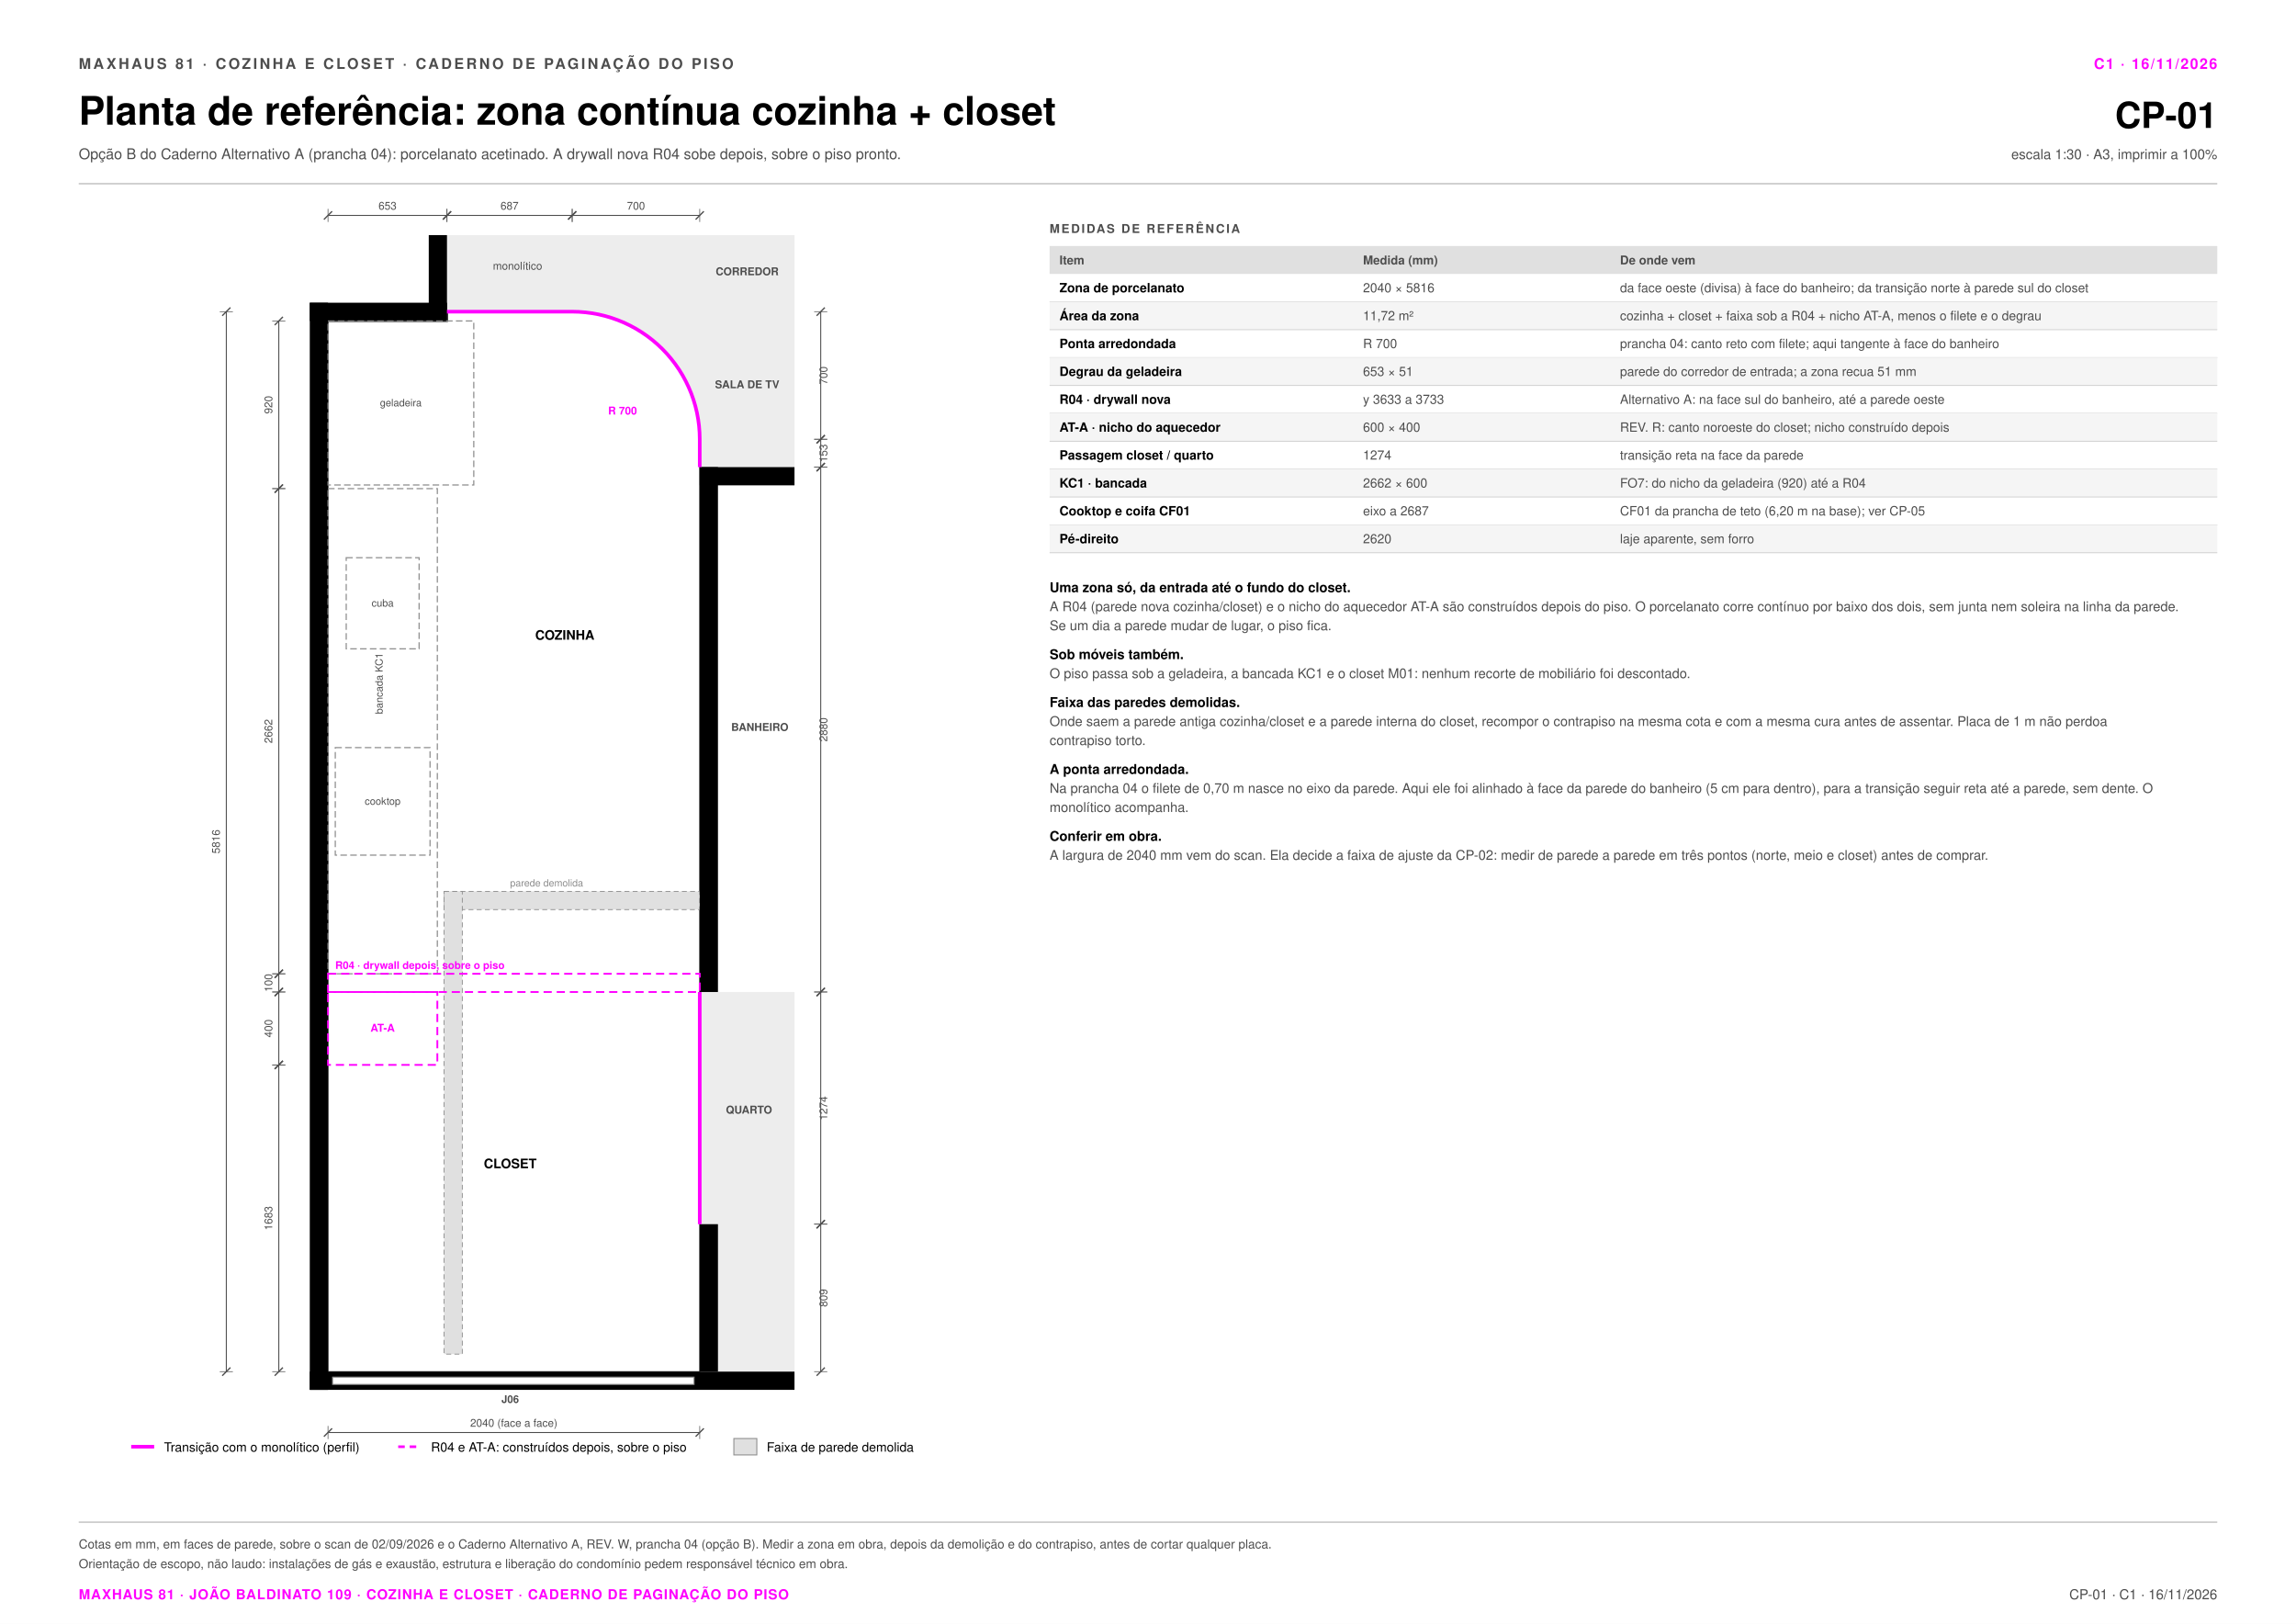
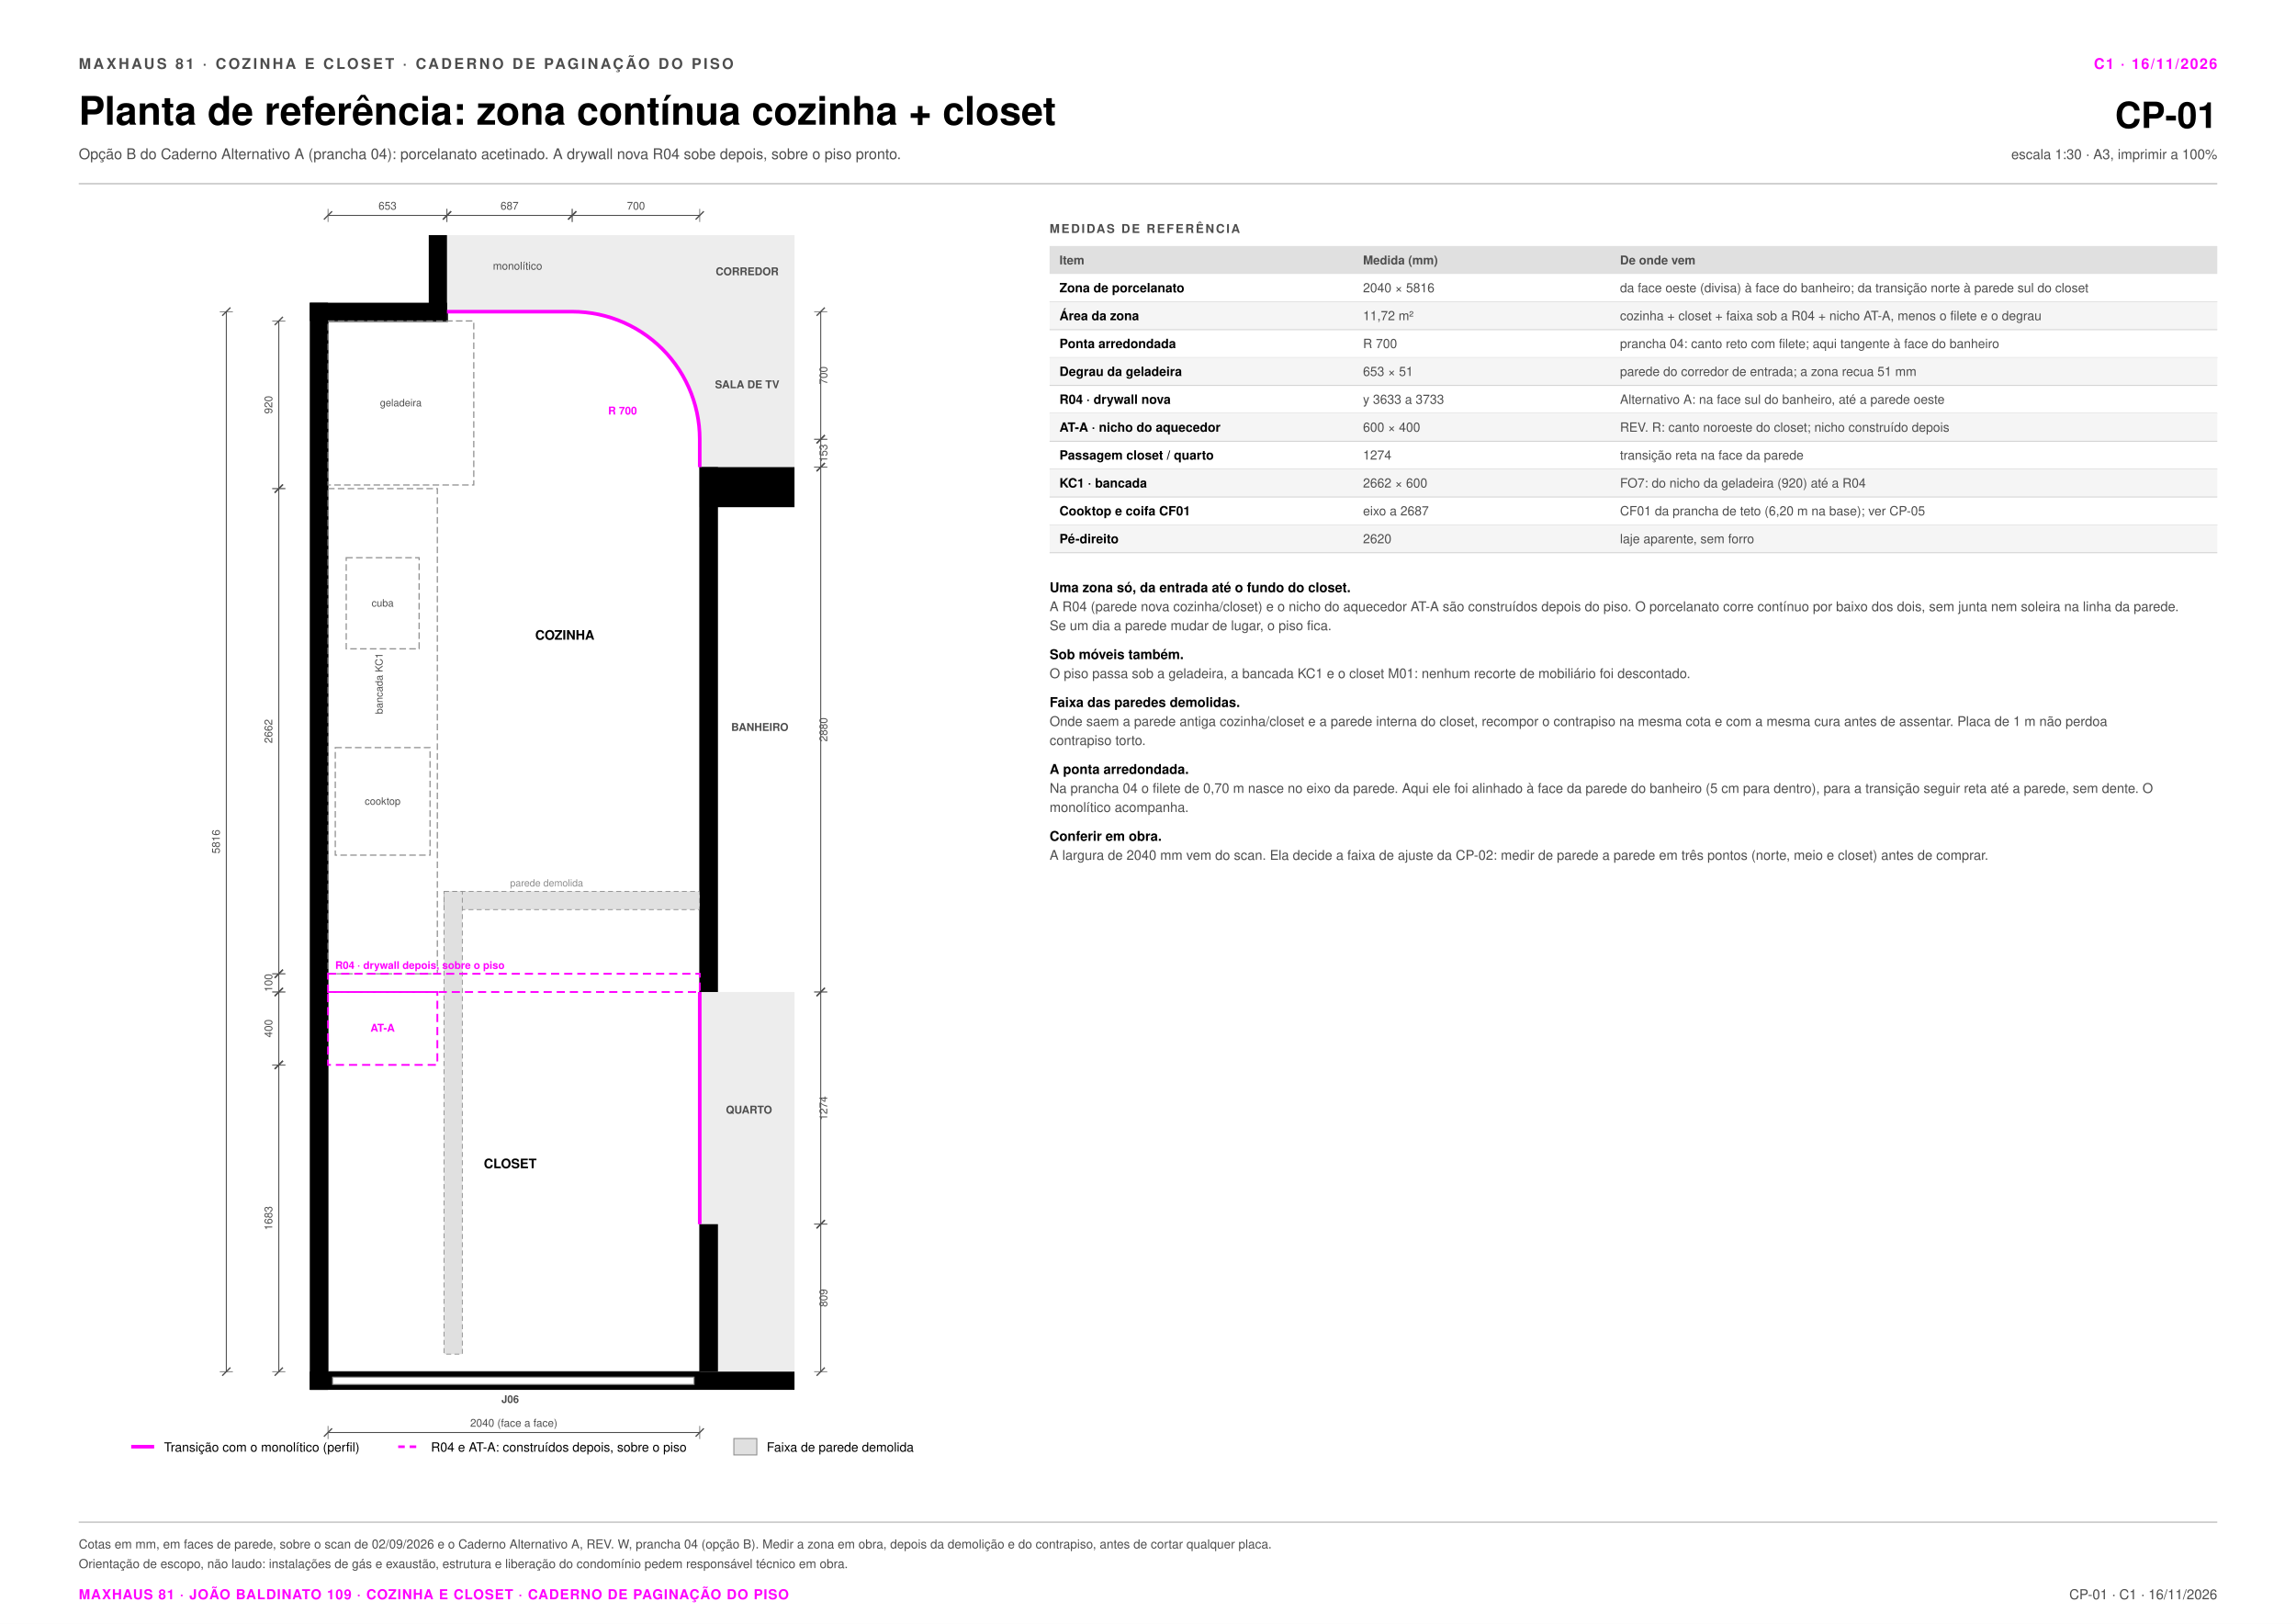
<svg xmlns="http://www.w3.org/2000/svg" viewBox="0 0 1400 990" width="1400" height="990">
  <rect x="0.00" y="0.00" width="1400.00" height="990.00" fill="#ffffff" />
  <text x="48.0" y="42.0" font-family="Helvetica, Arial, sans-serif" font-size="9.0" fill="#4d4d4d" font-weight="bold" text-anchor="start" letter-spacing="1.40">MAXHAUS 81  ·  COZINHA E CLOSET  ·  CADERNO DE PAGINAÇÃO DO PISO</text>
  <text x="48.0" y="76.0" font-family="Helvetica, Arial, sans-serif" font-size="24.0" fill="#000000" font-weight="bold" text-anchor="start">Planta de referência: zona contínua cozinha + closet</text>
  <text x="48.0" y="97.0" font-family="Helvetica, Arial, sans-serif" font-size="9.0" fill="#4d4d4d" font-weight="normal" text-anchor="start">Opção B do Caderno Alternativo A (prancha 04): porcelanato acetinado. A drywall nova R04 sobe depois, sobre o piso pronto.</text>
  <text x="1352.0" y="42.0" font-family="Helvetica, Arial, sans-serif" font-size="9.0" fill="#ff00ff" font-weight="bold" text-anchor="end" letter-spacing="0.80">C1  ·  16/11/2026</text>
  <text x="1352.0" y="78.0" font-family="Helvetica, Arial, sans-serif" font-size="22.0" fill="#000000" font-weight="bold" text-anchor="end">CP-01</text>
  <text x="1352.0" y="97.0" font-family="Helvetica, Arial, sans-serif" font-size="8.4" fill="#4d4d4d" font-weight="normal" text-anchor="end">escala 1:30  ·  A3, imprimir a 100%</text>
  <line x1="48.00" y1="112.00" x2="1352.00" y2="112.00" stroke="#cccccc" stroke-width="1.00" />
  <line x1="48.00" y1="928.00" x2="1352.00" y2="928.00" stroke="#cccccc" stroke-width="1.00" />
  <text x="48.0" y="944.0" font-family="Helvetica, Arial, sans-serif" font-size="7.6" fill="#4d4d4d" font-weight="normal" text-anchor="start">Cotas em mm, em faces de parede, sobre o scan de 02/09/2026 e o Caderno Alternativo A, REV. W, prancha 04 (opção B). Medir a zona em obra, depois da demolição e do contrapiso, antes de cortar qualquer placa.</text>
  <text x="48.0" y="956.0" font-family="Helvetica, Arial, sans-serif" font-size="7.6" fill="#4d4d4d" font-weight="normal" text-anchor="start">Orientação de escopo, não laudo: instalações de gás e exaustão, estrutura e liberação do condomínio pedem responsável técnico em obra.</text>
  <text x="48.0" y="975.0" font-family="Helvetica, Arial, sans-serif" font-size="8.4" fill="#ff00ff" font-weight="bold" text-anchor="start" letter-spacing="0.50">MAXHAUS 81  ·  JOÃO BALDINATO 109  ·  COZINHA E CLOSET  ·  CADERNO DE PAGINAÇÃO DO PISO</text>
  <text x="1352.0" y="975.0" font-family="Helvetica, Arial, sans-serif" font-size="8.4" fill="#4d4d4d" font-weight="normal" text-anchor="end">CP-01   ·   C1  ·  16/11/2026</text>
  <rect x="272.56" y="143.33" width="211.89" height="141.44" fill="#ededed" />
  <rect x="426.67" y="604.78" width="57.78" height="231.44" fill="#ededed" />
  <path d="M200.00 196.00 L272.89 196.00 L272.89 190.00 L348.89 190.00 L348.89 190.33 L351.93 190.39 L354.97 190.57 L357.99 190.87 L361.00 191.29 L364.00 191.82 L366.97 192.47 L369.91 193.24 L372.82 194.12 L375.69 195.12 L378.53 196.23 L381.31 197.45 L384.05 198.77 L386.73 200.21 L389.35 201.75 L391.91 203.39 L394.41 205.12 L396.83 206.96 L399.19 208.89 L401.46 210.91 L403.65 213.02 L405.76 215.21 L407.78 217.48 L409.71 219.83 L411.54 222.26 L413.28 224.75 L414.92 227.31 L416.46 229.94 L417.89 232.62 L419.22 235.35 L420.44 238.14 L421.55 240.97 L422.54 243.85 L423.43 246.76 L424.19 249.70 L424.85 252.67 L425.38 255.66 L425.80 258.68 L426.09 261.70 L426.27 264.74 L426.33 267.78 L426.67 267.78 L426.67 836.22 L200.00 836.22 Z" fill="#ffffff" stroke="#000000" stroke-width="0.50" />
  <rect x="270.78" y="543.44" width="155.89" height="11.11" fill="#e0e0e0" stroke="#8c8c8c" stroke-width="0.50" stroke-dasharray="3 2" />
  <rect x="270.78" y="543.44" width="11.11" height="282.11" fill="#e0e0e0" stroke="#8c8c8c" stroke-width="0.50" stroke-dasharray="3 2" />
  <rect x="188.89" y="184.56" width="11.11" height="662.78" fill="#000000" />
  <rect x="188.89" y="184.56" width="83.67" height="11.11" fill="#000000" />
  <rect x="261.44" y="143.33" width="11.11" height="52.33" fill="#000000" />
  <rect x="188.89" y="836.22" width="295.56" height="11.11" fill="#000000" />
  <rect x="426.67" y="284.78" width="11.11" height="320.00" fill="#000000" />
-   <rect x="426.67" y="284.78" width="57.78" height="11.11" fill="#000000" />
+   <rect x="426.67" y="284.78" width="57.78" height="24.44" fill="#000000" />
  <rect x="426.67" y="746.33" width="11.11" height="89.89" fill="#000000" />
  <rect x="202.78" y="839.56" width="220.44" height="4.44" fill="#ffffff" stroke="#8c8c8c" stroke-width="0.60" />
  <path d="M272.56 190.00 L348.89 190.00 L348.89 190.00 L352.96 190.11 L357.02 190.43 L361.06 190.96 L365.06 191.70 L369.02 192.65 L372.92 193.81 L376.76 195.17 L380.52 196.72 L384.20 198.48 L387.78 200.42 L391.25 202.55 L394.61 204.85 L397.84 207.33 L400.93 209.98 L403.89 212.78 L406.69 215.73 L409.33 218.83 L411.81 222.06 L414.12 225.42 L416.25 228.89 L418.19 232.47 L419.94 236.14 L421.50 239.90 L422.86 243.74 L424.02 247.65 L424.97 251.61 L425.71 255.61 L426.24 259.65 L426.56 263.71 L426.67 267.78 L426.67 284.78" fill="none" stroke="#ff00ff" stroke-width="2.20" />
  <line x1="426.67" y1="604.78" x2="426.67" y2="746.33" stroke="#ff00ff" stroke-width="2.20" />
  <rect x="200.00" y="195.67" width="88.89" height="100.00" fill="none" stroke="#8c8c8c" stroke-width="0.70" stroke-dasharray="4 2" />
  <rect x="200.00" y="297.89" width="66.67" height="295.78" fill="none" stroke="#8c8c8c" stroke-width="0.70" stroke-dasharray="4 2" />
  <rect x="204.44" y="455.78" width="57.78" height="65.56" fill="none" stroke="#8c8c8c" stroke-width="0.70" stroke-dasharray="4 2" />
  <rect x="211.11" y="340.00" width="44.44" height="55.56" fill="none" stroke="#8c8c8c" stroke-width="0.70" stroke-dasharray="4 2" />
  <text x="244.4" y="247.7" font-family="Helvetica, Arial, sans-serif" font-size="6.2" fill="#4d4d4d" font-weight="normal" text-anchor="middle">geladeira</text>
  <text x="233.3" y="416.7" font-family="Helvetica, Arial, sans-serif" font-size="6.2" fill="#4d4d4d" font-weight="normal" text-anchor="middle" transform="rotate(-90.0 233.3 416.7)">bancada KC1</text>
  <text x="233.3" y="490.6" font-family="Helvetica, Arial, sans-serif" font-size="6.2" fill="#4d4d4d" font-weight="normal" text-anchor="middle">cooktop</text>
  <text x="233.3" y="369.8" font-family="Helvetica, Arial, sans-serif" font-size="6.2" fill="#4d4d4d" font-weight="normal" text-anchor="middle">cuba</text>
  <rect x="200.00" y="593.67" width="226.67" height="11.11" fill="none" stroke="#ff00ff" stroke-width="1.10" stroke-dasharray="5 3" />
  <text x="204.4" y="590.7" font-family="Helvetica, Arial, sans-serif" font-size="6.4" fill="#ff00ff" font-weight="bold" text-anchor="start">R04 · drywall depois, sobre o piso</text>
  <rect x="200.00" y="604.78" width="66.67" height="44.44" fill="none" stroke="#ff00ff" stroke-width="1.10" stroke-dasharray="5 3" />
  <text x="233.3" y="629.0" font-family="Helvetica, Arial, sans-serif" font-size="6.6" fill="#ff00ff" font-weight="bold" text-anchor="middle">AT-A</text>
  <text x="455.6" y="167.8" font-family="Helvetica, Arial, sans-serif" font-size="6.6" fill="#4d4d4d" font-weight="bold" text-anchor="middle">CORREDOR</text>
  <text x="455.6" y="236.7" font-family="Helvetica, Arial, sans-serif" font-size="6.6" fill="#4d4d4d" font-weight="bold" text-anchor="middle">SALA DE TV</text>
  <text x="463.3" y="445.6" font-family="Helvetica, Arial, sans-serif" font-size="6.6" fill="#4d4d4d" font-weight="bold" text-anchor="middle">BANHEIRO</text>
  <text x="456.7" y="678.9" font-family="Helvetica, Arial, sans-serif" font-size="6.6" fill="#4d4d4d" font-weight="bold" text-anchor="middle">QUARTO</text>
  <text x="315.6" y="164.4" font-family="Helvetica, Arial, sans-serif" font-size="6.6" fill="#4d4d4d" font-weight="normal" text-anchor="middle">monolítico</text>
  <line x1="170.00" y1="195.67" x2="170.00" y2="297.89" stroke="#4d4d4d" stroke-width="0.60" />
  <line x1="167.50" y1="198.17" x2="172.50" y2="193.17" stroke="#4d4d4d" stroke-width="0.80" />
  <line x1="166.00" y1="195.67" x2="174.00" y2="195.67" stroke="#4d4d4d" stroke-width="0.40" />
  <line x1="167.50" y1="300.39" x2="172.50" y2="295.39" stroke="#4d4d4d" stroke-width="0.80" />
  <line x1="166.00" y1="297.89" x2="174.00" y2="297.89" stroke="#4d4d4d" stroke-width="0.40" />
  <text x="166.0" y="246.8" font-family="Helvetica, Arial, sans-serif" font-size="6.6" fill="#4d4d4d" font-weight="normal" text-anchor="middle" transform="rotate(-90.0 166.0 246.8)">920</text>
  <line x1="170.00" y1="297.89" x2="170.00" y2="593.67" stroke="#4d4d4d" stroke-width="0.60" />
  <line x1="167.50" y1="300.39" x2="172.50" y2="295.39" stroke="#4d4d4d" stroke-width="0.80" />
  <line x1="166.00" y1="297.89" x2="174.00" y2="297.89" stroke="#4d4d4d" stroke-width="0.40" />
  <line x1="167.50" y1="596.17" x2="172.50" y2="591.17" stroke="#4d4d4d" stroke-width="0.80" />
  <line x1="166.00" y1="593.67" x2="174.00" y2="593.67" stroke="#4d4d4d" stroke-width="0.40" />
  <text x="166.0" y="445.8" font-family="Helvetica, Arial, sans-serif" font-size="6.6" fill="#4d4d4d" font-weight="normal" text-anchor="middle" transform="rotate(-90.0 166.0 445.8)">2662</text>
  <line x1="170.00" y1="593.67" x2="170.00" y2="604.78" stroke="#4d4d4d" stroke-width="0.60" />
  <line x1="167.50" y1="596.17" x2="172.50" y2="591.17" stroke="#4d4d4d" stroke-width="0.80" />
  <line x1="166.00" y1="593.67" x2="174.00" y2="593.67" stroke="#4d4d4d" stroke-width="0.40" />
  <line x1="167.50" y1="607.28" x2="172.50" y2="602.28" stroke="#4d4d4d" stroke-width="0.80" />
  <line x1="166.00" y1="604.78" x2="174.00" y2="604.78" stroke="#4d4d4d" stroke-width="0.40" />
  <text x="166.0" y="599.2" font-family="Helvetica, Arial, sans-serif" font-size="6.6" fill="#4d4d4d" font-weight="normal" text-anchor="middle" transform="rotate(-90.0 166.0 599.2)">100</text>
  <line x1="170.00" y1="604.78" x2="170.00" y2="649.22" stroke="#4d4d4d" stroke-width="0.60" />
  <line x1="167.50" y1="607.28" x2="172.50" y2="602.28" stroke="#4d4d4d" stroke-width="0.80" />
  <line x1="166.00" y1="604.78" x2="174.00" y2="604.78" stroke="#4d4d4d" stroke-width="0.40" />
  <line x1="167.50" y1="651.72" x2="172.50" y2="646.72" stroke="#4d4d4d" stroke-width="0.80" />
  <line x1="166.00" y1="649.22" x2="174.00" y2="649.22" stroke="#4d4d4d" stroke-width="0.40" />
  <text x="166.0" y="627.0" font-family="Helvetica, Arial, sans-serif" font-size="6.6" fill="#4d4d4d" font-weight="normal" text-anchor="middle" transform="rotate(-90.0 166.0 627.0)">400</text>
  <line x1="170.00" y1="649.22" x2="170.00" y2="836.22" stroke="#4d4d4d" stroke-width="0.60" />
  <line x1="167.50" y1="651.72" x2="172.50" y2="646.72" stroke="#4d4d4d" stroke-width="0.80" />
  <line x1="166.00" y1="649.22" x2="174.00" y2="649.22" stroke="#4d4d4d" stroke-width="0.40" />
  <line x1="167.50" y1="838.72" x2="172.50" y2="833.72" stroke="#4d4d4d" stroke-width="0.80" />
  <line x1="166.00" y1="836.22" x2="174.00" y2="836.22" stroke="#4d4d4d" stroke-width="0.40" />
  <text x="166.0" y="742.7" font-family="Helvetica, Arial, sans-serif" font-size="6.6" fill="#4d4d4d" font-weight="normal" text-anchor="middle" transform="rotate(-90.0 166.0 742.7)">1683</text>
  <line x1="138.00" y1="190.00" x2="138.00" y2="836.22" stroke="#4d4d4d" stroke-width="0.60" />
  <line x1="135.50" y1="192.50" x2="140.50" y2="187.50" stroke="#4d4d4d" stroke-width="0.80" />
  <line x1="134.00" y1="190.00" x2="142.00" y2="190.00" stroke="#4d4d4d" stroke-width="0.40" />
  <line x1="135.50" y1="838.72" x2="140.50" y2="833.72" stroke="#4d4d4d" stroke-width="0.80" />
  <line x1="134.00" y1="836.22" x2="142.00" y2="836.22" stroke="#4d4d4d" stroke-width="0.40" />
  <text x="134.0" y="513.1" font-family="Helvetica, Arial, sans-serif" font-size="6.6" fill="#4d4d4d" font-weight="normal" text-anchor="middle" transform="rotate(-90.0 134.0 513.1)">5816</text>
  <line x1="500.44" y1="190.00" x2="500.44" y2="267.78" stroke="#4d4d4d" stroke-width="0.60" />
  <line x1="497.94" y1="192.50" x2="502.94" y2="187.50" stroke="#4d4d4d" stroke-width="0.80" />
  <line x1="496.44" y1="190.00" x2="504.44" y2="190.00" stroke="#4d4d4d" stroke-width="0.40" />
  <line x1="497.94" y1="270.28" x2="502.94" y2="265.28" stroke="#4d4d4d" stroke-width="0.80" />
  <line x1="496.44" y1="267.78" x2="504.44" y2="267.78" stroke="#4d4d4d" stroke-width="0.40" />
  <text x="504.4" y="228.9" font-family="Helvetica, Arial, sans-serif" font-size="6.6" fill="#4d4d4d" font-weight="normal" text-anchor="middle" transform="rotate(-90.0 504.4 228.9)">700</text>
  <line x1="500.44" y1="267.78" x2="500.44" y2="284.78" stroke="#4d4d4d" stroke-width="0.60" />
  <line x1="497.94" y1="270.28" x2="502.94" y2="265.28" stroke="#4d4d4d" stroke-width="0.80" />
  <line x1="496.44" y1="267.78" x2="504.44" y2="267.78" stroke="#4d4d4d" stroke-width="0.40" />
  <line x1="497.94" y1="287.28" x2="502.94" y2="282.28" stroke="#4d4d4d" stroke-width="0.80" />
  <line x1="496.44" y1="284.78" x2="504.44" y2="284.78" stroke="#4d4d4d" stroke-width="0.40" />
  <text x="504.4" y="276.3" font-family="Helvetica, Arial, sans-serif" font-size="6.6" fill="#4d4d4d" font-weight="normal" text-anchor="middle" transform="rotate(-90.0 504.4 276.3)">153</text>
  <line x1="500.44" y1="284.78" x2="500.44" y2="604.78" stroke="#4d4d4d" stroke-width="0.60" />
  <line x1="497.94" y1="287.28" x2="502.94" y2="282.28" stroke="#4d4d4d" stroke-width="0.80" />
  <line x1="496.44" y1="284.78" x2="504.44" y2="284.78" stroke="#4d4d4d" stroke-width="0.40" />
  <line x1="497.94" y1="607.28" x2="502.94" y2="602.28" stroke="#4d4d4d" stroke-width="0.80" />
  <line x1="496.44" y1="604.78" x2="504.44" y2="604.78" stroke="#4d4d4d" stroke-width="0.40" />
  <text x="504.4" y="444.8" font-family="Helvetica, Arial, sans-serif" font-size="6.6" fill="#4d4d4d" font-weight="normal" text-anchor="middle" transform="rotate(-90.0 504.4 444.8)">2880</text>
  <line x1="500.44" y1="604.78" x2="500.44" y2="746.33" stroke="#4d4d4d" stroke-width="0.60" />
  <line x1="497.94" y1="607.28" x2="502.94" y2="602.28" stroke="#4d4d4d" stroke-width="0.80" />
  <line x1="496.44" y1="604.78" x2="504.44" y2="604.78" stroke="#4d4d4d" stroke-width="0.40" />
  <line x1="497.94" y1="748.83" x2="502.94" y2="743.83" stroke="#4d4d4d" stroke-width="0.80" />
  <line x1="496.44" y1="746.33" x2="504.44" y2="746.33" stroke="#4d4d4d" stroke-width="0.40" />
  <text x="504.4" y="675.6" font-family="Helvetica, Arial, sans-serif" font-size="6.6" fill="#4d4d4d" font-weight="normal" text-anchor="middle" transform="rotate(-90.0 504.4 675.6)">1274</text>
  <line x1="500.44" y1="746.33" x2="500.44" y2="836.22" stroke="#4d4d4d" stroke-width="0.60" />
  <line x1="497.94" y1="748.83" x2="502.94" y2="743.83" stroke="#4d4d4d" stroke-width="0.80" />
  <line x1="496.44" y1="746.33" x2="504.44" y2="746.33" stroke="#4d4d4d" stroke-width="0.40" />
  <line x1="497.94" y1="838.72" x2="502.94" y2="833.72" stroke="#4d4d4d" stroke-width="0.80" />
  <line x1="496.44" y1="836.22" x2="504.44" y2="836.22" stroke="#4d4d4d" stroke-width="0.40" />
  <text x="504.4" y="791.3" font-family="Helvetica, Arial, sans-serif" font-size="6.6" fill="#4d4d4d" font-weight="normal" text-anchor="middle" transform="rotate(-90.0 504.4 791.3)">809</text>
  <line x1="200.00" y1="131.33" x2="272.56" y2="131.33" stroke="#4d4d4d" stroke-width="0.60" />
  <line x1="197.50" y1="133.83" x2="202.50" y2="128.83" stroke="#4d4d4d" stroke-width="0.80" />
  <line x1="200.00" y1="127.33" x2="200.00" y2="135.33" stroke="#4d4d4d" stroke-width="0.40" />
  <line x1="270.06" y1="133.83" x2="275.06" y2="128.83" stroke="#4d4d4d" stroke-width="0.80" />
  <line x1="272.56" y1="127.33" x2="272.56" y2="135.33" stroke="#4d4d4d" stroke-width="0.40" />
  <text x="236.3" y="127.8" font-family="Helvetica, Arial, sans-serif" font-size="6.6" fill="#4d4d4d" font-weight="normal" text-anchor="middle">653</text>
  <line x1="272.56" y1="131.33" x2="348.89" y2="131.33" stroke="#4d4d4d" stroke-width="0.60" />
  <line x1="270.06" y1="133.83" x2="275.06" y2="128.83" stroke="#4d4d4d" stroke-width="0.80" />
  <line x1="272.56" y1="127.33" x2="272.56" y2="135.33" stroke="#4d4d4d" stroke-width="0.40" />
  <line x1="346.39" y1="133.83" x2="351.39" y2="128.83" stroke="#4d4d4d" stroke-width="0.80" />
  <line x1="348.89" y1="127.33" x2="348.89" y2="135.33" stroke="#4d4d4d" stroke-width="0.40" />
  <text x="310.7" y="127.8" font-family="Helvetica, Arial, sans-serif" font-size="6.6" fill="#4d4d4d" font-weight="normal" text-anchor="middle">687</text>
  <line x1="348.89" y1="131.33" x2="426.67" y2="131.33" stroke="#4d4d4d" stroke-width="0.60" />
  <line x1="346.39" y1="133.83" x2="351.39" y2="128.83" stroke="#4d4d4d" stroke-width="0.80" />
  <line x1="348.89" y1="127.33" x2="348.89" y2="135.33" stroke="#4d4d4d" stroke-width="0.40" />
  <line x1="424.17" y1="133.83" x2="429.17" y2="128.83" stroke="#4d4d4d" stroke-width="0.80" />
  <line x1="426.67" y1="127.33" x2="426.67" y2="135.33" stroke="#4d4d4d" stroke-width="0.40" />
  <text x="387.8" y="127.8" font-family="Helvetica, Arial, sans-serif" font-size="6.6" fill="#4d4d4d" font-weight="normal" text-anchor="middle">700</text>
  <line x1="200.00" y1="873.33" x2="426.67" y2="873.33" stroke="#4d4d4d" stroke-width="0.60" />
  <line x1="197.50" y1="875.83" x2="202.50" y2="870.83" stroke="#4d4d4d" stroke-width="0.80" />
  <line x1="200.00" y1="869.33" x2="200.00" y2="877.33" stroke="#4d4d4d" stroke-width="0.40" />
  <line x1="424.17" y1="875.83" x2="429.17" y2="870.83" stroke="#4d4d4d" stroke-width="0.80" />
  <line x1="426.67" y1="869.33" x2="426.67" y2="877.33" stroke="#4d4d4d" stroke-width="0.40" />
  <text x="313.3" y="869.8" font-family="Helvetica, Arial, sans-serif" font-size="6.6" fill="#4d4d4d" font-weight="normal" text-anchor="middle">2040 (face a face)</text>
  <text x="379.6" y="252.7" font-family="Helvetica, Arial, sans-serif" font-size="6.6" fill="#ff00ff" font-weight="bold" text-anchor="middle">R 700</text>
  <text x="311.1" y="712.2" font-family="Helvetica, Arial, sans-serif" font-size="8.0" fill="#000000" font-weight="bold" text-anchor="middle">CLOSET</text>
  <text x="344.4" y="390.0" font-family="Helvetica, Arial, sans-serif" font-size="8.0" fill="#000000" font-weight="bold" text-anchor="middle">COZINHA</text>
  <text x="333.3" y="540.4" font-family="Helvetica, Arial, sans-serif" font-size="6.0" fill="#8c8c8c" font-weight="normal" text-anchor="middle">parede demolida</text>
  <text x="311.1" y="855.3" font-family="Helvetica, Arial, sans-serif" font-size="6.4" fill="#4d4d4d" font-weight="bold" text-anchor="middle">J06</text>
  <line x1="80.00" y1="882.00" x2="94.00" y2="882.00" stroke="#ff00ff" stroke-width="2.20" />
  <text x="100.0" y="885.0" font-family="Helvetica, Arial, sans-serif" font-size="7.8" fill="#000000" font-weight="normal" text-anchor="start">Transição com o monolítico (perfil)</text>
  <path d="M242.8 882.0 L256.8 882.0" fill="none" stroke="#ff00ff" stroke-width="1.60" stroke-dasharray="4 3" />
  <text x="262.8" y="885.0" font-family="Helvetica, Arial, sans-serif" font-size="7.8" fill="#000000" font-weight="normal" text-anchor="start">R04 e AT-A: construídos depois, sobre o piso</text>
  <rect x="447.47" y="877.00" width="14.00" height="10.00" fill="#e0e0e0" stroke="#8c8c8c" stroke-width="0.60" />
  <text x="467.5" y="885.0" font-family="Helvetica, Arial, sans-serif" font-size="7.8" fill="#000000" font-weight="normal" text-anchor="start">Faixa de parede demolida</text>
  <text x="640.0" y="142.0" font-family="Helvetica, Arial, sans-serif" font-size="7.4" fill="#4d4d4d" font-weight="bold" text-anchor="start" letter-spacing="1.00">MEDIDAS DE REFERÊNCIA</text>
  <rect x="640.00" y="150.00" width="712.00" height="17.00" fill="#e0e0e0" />
  <text x="646.0" y="161.2" font-family="Helvetica, Arial, sans-serif" font-size="7.4" fill="#4d4d4d" font-weight="bold" text-anchor="start">Item</text>
  <text x="831.1" y="161.2" font-family="Helvetica, Arial, sans-serif" font-size="7.4" fill="#4d4d4d" font-weight="bold" text-anchor="start">Medida (mm)</text>
  <text x="987.8" y="161.2" font-family="Helvetica, Arial, sans-serif" font-size="7.4" fill="#4d4d4d" font-weight="bold" text-anchor="start">De onde vem</text>
  <text x="646.0" y="178.2" font-family="Helvetica, Arial, sans-serif" font-size="7.8" fill="#000000" font-weight="bold" text-anchor="start">Zona de porcelanato</text>
  <text x="831.1" y="178.2" font-family="Helvetica, Arial, sans-serif" font-size="7.8" fill="#4d4d4d" font-weight="normal" text-anchor="start">2040 × 5816</text>
  <text x="987.8" y="178.2" font-family="Helvetica, Arial, sans-serif" font-size="7.8" fill="#4d4d4d" font-weight="normal" text-anchor="start">da face oeste (divisa) à face do banheiro; da transição norte à parede sul do closet</text>
  <line x1="640.00" y1="184.00" x2="1352.00" y2="184.00" stroke="#cccccc" stroke-width="0.50" />
  <rect x="640.00" y="184.00" width="712.00" height="17.00" fill="#f5f5f5" />
  <text x="646.0" y="195.2" font-family="Helvetica, Arial, sans-serif" font-size="7.8" fill="#000000" font-weight="bold" text-anchor="start">Área da zona</text>
  <text x="831.1" y="195.2" font-family="Helvetica, Arial, sans-serif" font-size="7.8" fill="#4d4d4d" font-weight="normal" text-anchor="start">11,72 m²</text>
  <text x="987.8" y="195.2" font-family="Helvetica, Arial, sans-serif" font-size="7.8" fill="#4d4d4d" font-weight="normal" text-anchor="start">cozinha + closet + faixa sob a R04 + nicho AT-A, menos o filete e o degrau</text>
  <line x1="640.00" y1="201.00" x2="1352.00" y2="201.00" stroke="#cccccc" stroke-width="0.50" />
  <text x="646.0" y="212.2" font-family="Helvetica, Arial, sans-serif" font-size="7.8" fill="#000000" font-weight="bold" text-anchor="start">Ponta arredondada</text>
  <text x="831.1" y="212.2" font-family="Helvetica, Arial, sans-serif" font-size="7.8" fill="#4d4d4d" font-weight="normal" text-anchor="start">R 700</text>
  <text x="987.8" y="212.2" font-family="Helvetica, Arial, sans-serif" font-size="7.8" fill="#4d4d4d" font-weight="normal" text-anchor="start">prancha 04: canto reto com filete; aqui tangente à face do banheiro</text>
  <line x1="640.00" y1="218.00" x2="1352.00" y2="218.00" stroke="#cccccc" stroke-width="0.50" />
  <rect x="640.00" y="218.00" width="712.00" height="17.00" fill="#f5f5f5" />
  <text x="646.0" y="229.2" font-family="Helvetica, Arial, sans-serif" font-size="7.8" fill="#000000" font-weight="bold" text-anchor="start">Degrau da geladeira</text>
  <text x="831.1" y="229.2" font-family="Helvetica, Arial, sans-serif" font-size="7.8" fill="#4d4d4d" font-weight="normal" text-anchor="start">653 × 51</text>
  <text x="987.8" y="229.2" font-family="Helvetica, Arial, sans-serif" font-size="7.8" fill="#4d4d4d" font-weight="normal" text-anchor="start">parede do corredor de entrada; a zona recua 51 mm</text>
  <line x1="640.00" y1="235.00" x2="1352.00" y2="235.00" stroke="#cccccc" stroke-width="0.50" />
  <text x="646.0" y="246.2" font-family="Helvetica, Arial, sans-serif" font-size="7.8" fill="#000000" font-weight="bold" text-anchor="start">R04 · drywall nova</text>
  <text x="831.1" y="246.2" font-family="Helvetica, Arial, sans-serif" font-size="7.8" fill="#4d4d4d" font-weight="normal" text-anchor="start">y 3633 a 3733</text>
  <text x="987.8" y="246.2" font-family="Helvetica, Arial, sans-serif" font-size="7.8" fill="#4d4d4d" font-weight="normal" text-anchor="start">Alternativo A: na face sul do banheiro, até a parede oeste</text>
  <line x1="640.00" y1="252.00" x2="1352.00" y2="252.00" stroke="#cccccc" stroke-width="0.50" />
  <rect x="640.00" y="252.00" width="712.00" height="17.00" fill="#f5f5f5" />
  <text x="646.0" y="263.2" font-family="Helvetica, Arial, sans-serif" font-size="7.8" fill="#000000" font-weight="bold" text-anchor="start">AT-A · nicho do aquecedor</text>
  <text x="831.1" y="263.2" font-family="Helvetica, Arial, sans-serif" font-size="7.8" fill="#4d4d4d" font-weight="normal" text-anchor="start">600 × 400</text>
  <text x="987.8" y="263.2" font-family="Helvetica, Arial, sans-serif" font-size="7.8" fill="#4d4d4d" font-weight="normal" text-anchor="start">REV. R: canto noroeste do closet; nicho construído depois</text>
  <line x1="640.00" y1="269.00" x2="1352.00" y2="269.00" stroke="#cccccc" stroke-width="0.50" />
  <text x="646.0" y="280.2" font-family="Helvetica, Arial, sans-serif" font-size="7.8" fill="#000000" font-weight="bold" text-anchor="start">Passagem closet / quarto</text>
  <text x="831.1" y="280.2" font-family="Helvetica, Arial, sans-serif" font-size="7.8" fill="#4d4d4d" font-weight="normal" text-anchor="start">1274</text>
  <text x="987.8" y="280.2" font-family="Helvetica, Arial, sans-serif" font-size="7.8" fill="#4d4d4d" font-weight="normal" text-anchor="start">transição reta na face da parede</text>
  <line x1="640.00" y1="286.00" x2="1352.00" y2="286.00" stroke="#cccccc" stroke-width="0.50" />
  <rect x="640.00" y="286.00" width="712.00" height="17.00" fill="#f5f5f5" />
  <text x="646.0" y="297.2" font-family="Helvetica, Arial, sans-serif" font-size="7.8" fill="#000000" font-weight="bold" text-anchor="start">KC1 · bancada</text>
  <text x="831.1" y="297.2" font-family="Helvetica, Arial, sans-serif" font-size="7.8" fill="#4d4d4d" font-weight="normal" text-anchor="start">2662 × 600</text>
  <text x="987.8" y="297.2" font-family="Helvetica, Arial, sans-serif" font-size="7.8" fill="#4d4d4d" font-weight="normal" text-anchor="start">FO7: do nicho da geladeira (920) até a R04</text>
  <line x1="640.00" y1="303.00" x2="1352.00" y2="303.00" stroke="#cccccc" stroke-width="0.50" />
  <text x="646.0" y="314.2" font-family="Helvetica, Arial, sans-serif" font-size="7.8" fill="#000000" font-weight="bold" text-anchor="start">Cooktop e coifa CF01</text>
  <text x="831.1" y="314.2" font-family="Helvetica, Arial, sans-serif" font-size="7.8" fill="#4d4d4d" font-weight="normal" text-anchor="start">eixo a 2687</text>
  <text x="987.8" y="314.2" font-family="Helvetica, Arial, sans-serif" font-size="7.8" fill="#4d4d4d" font-weight="normal" text-anchor="start">CF01 da prancha de teto (6,20 m na base); ver CP-05</text>
  <line x1="640.00" y1="320.00" x2="1352.00" y2="320.00" stroke="#cccccc" stroke-width="0.50" />
  <rect x="640.00" y="320.00" width="712.00" height="17.00" fill="#f5f5f5" />
  <text x="646.0" y="331.2" font-family="Helvetica, Arial, sans-serif" font-size="7.8" fill="#000000" font-weight="bold" text-anchor="start">Pé-direito</text>
  <text x="831.1" y="331.2" font-family="Helvetica, Arial, sans-serif" font-size="7.8" fill="#4d4d4d" font-weight="normal" text-anchor="start">2620</text>
  <text x="987.8" y="331.2" font-family="Helvetica, Arial, sans-serif" font-size="7.8" fill="#4d4d4d" font-weight="normal" text-anchor="start">laje aparente, sem forro</text>
  <line x1="640.00" y1="337.00" x2="1352.00" y2="337.00" stroke="#cccccc" stroke-width="0.50" />
  <text x="640.0" y="361.0" font-family="Helvetica, Arial, sans-serif" font-size="8.2" fill="#000000" font-weight="bold" text-anchor="start">Uma zona só, da entrada até o fundo do closet.</text>
  <text x="640.0" y="372.6" font-family="Helvetica, Arial, sans-serif" font-size="8.2" fill="#4d4d4d" font-weight="normal" text-anchor="start">A R04 (parede nova cozinha/closet) e o nicho do aquecedor AT-A são construídos depois do piso. O porcelanato corre contínuo por baixo dos dois, sem junta nem soleira na linha da parede.</text>
  <text x="640.0" y="384.2" font-family="Helvetica, Arial, sans-serif" font-size="8.2" fill="#4d4d4d" font-weight="normal" text-anchor="start">Se um dia a parede mudar de lugar, o piso fica.</text>
  <text x="640.0" y="401.8" font-family="Helvetica, Arial, sans-serif" font-size="8.2" fill="#000000" font-weight="bold" text-anchor="start">Sob móveis também.</text>
  <text x="640.0" y="413.4" font-family="Helvetica, Arial, sans-serif" font-size="8.2" fill="#4d4d4d" font-weight="normal" text-anchor="start">O piso passa sob a geladeira, a bancada KC1 e o closet M01: nenhum recorte de mobiliário foi descontado.</text>
  <text x="640.0" y="431.0" font-family="Helvetica, Arial, sans-serif" font-size="8.2" fill="#000000" font-weight="bold" text-anchor="start">Faixa das paredes demolidas.</text>
  <text x="640.0" y="442.6" font-family="Helvetica, Arial, sans-serif" font-size="8.2" fill="#4d4d4d" font-weight="normal" text-anchor="start">Onde saem a parede antiga cozinha/closet e a parede interna do closet, recompor o contrapiso na mesma cota e com a mesma cura antes de assentar. Placa de 1 m não perdoa</text>
  <text x="640.0" y="454.2" font-family="Helvetica, Arial, sans-serif" font-size="8.2" fill="#4d4d4d" font-weight="normal" text-anchor="start">contrapiso torto.</text>
  <text x="640.0" y="471.8" font-family="Helvetica, Arial, sans-serif" font-size="8.2" fill="#000000" font-weight="bold" text-anchor="start">A ponta arredondada.</text>
  <text x="640.0" y="483.4" font-family="Helvetica, Arial, sans-serif" font-size="8.2" fill="#4d4d4d" font-weight="normal" text-anchor="start">Na prancha 04 o filete de 0,70 m nasce no eixo da parede. Aqui ele foi alinhado à face da parede do banheiro (5 cm para dentro), para a transição seguir reta até a parede, sem dente. O</text>
  <text x="640.0" y="495.0" font-family="Helvetica, Arial, sans-serif" font-size="8.2" fill="#4d4d4d" font-weight="normal" text-anchor="start">monolítico acompanha.</text>
  <text x="640.0" y="512.6" font-family="Helvetica, Arial, sans-serif" font-size="8.2" fill="#000000" font-weight="bold" text-anchor="start">Conferir em obra.</text>
  <text x="640.0" y="524.2" font-family="Helvetica, Arial, sans-serif" font-size="8.2" fill="#4d4d4d" font-weight="normal" text-anchor="start">A largura de 2040 mm vem do scan. Ela decide a faixa de ajuste da CP-02: medir de parede a parede em três pontos (norte, meio e closet) antes de comprar.</text>
</svg>
